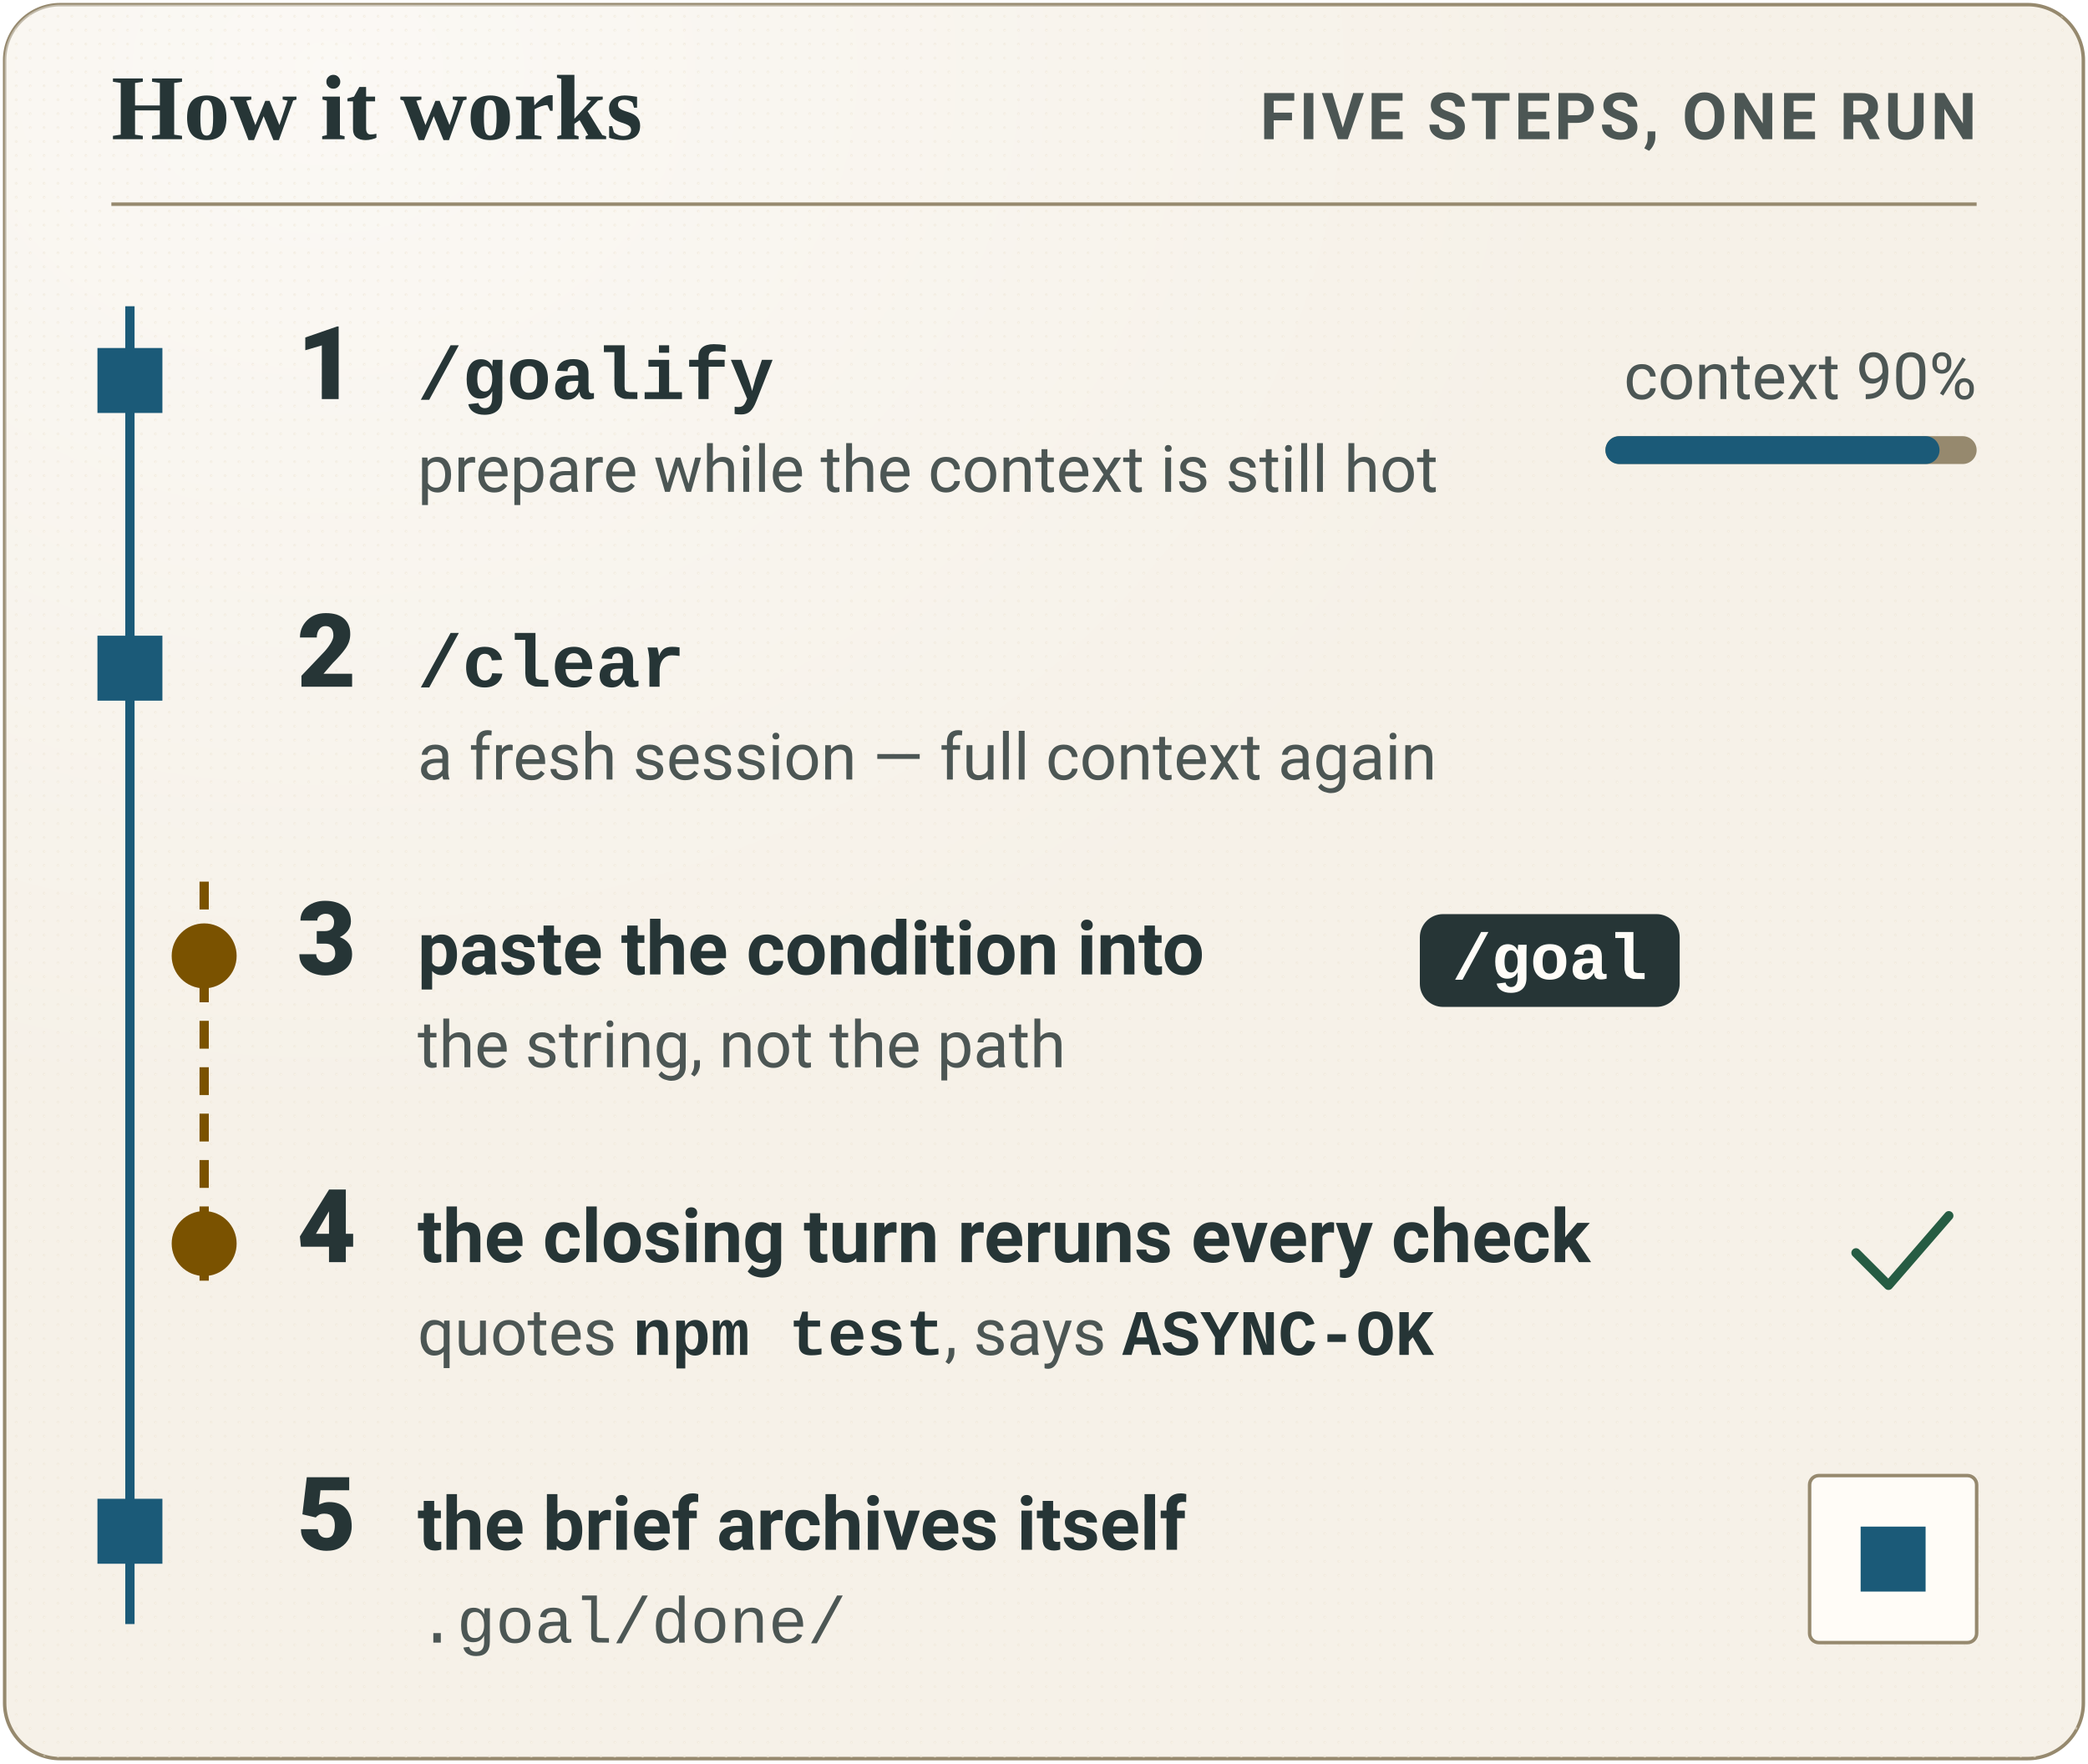
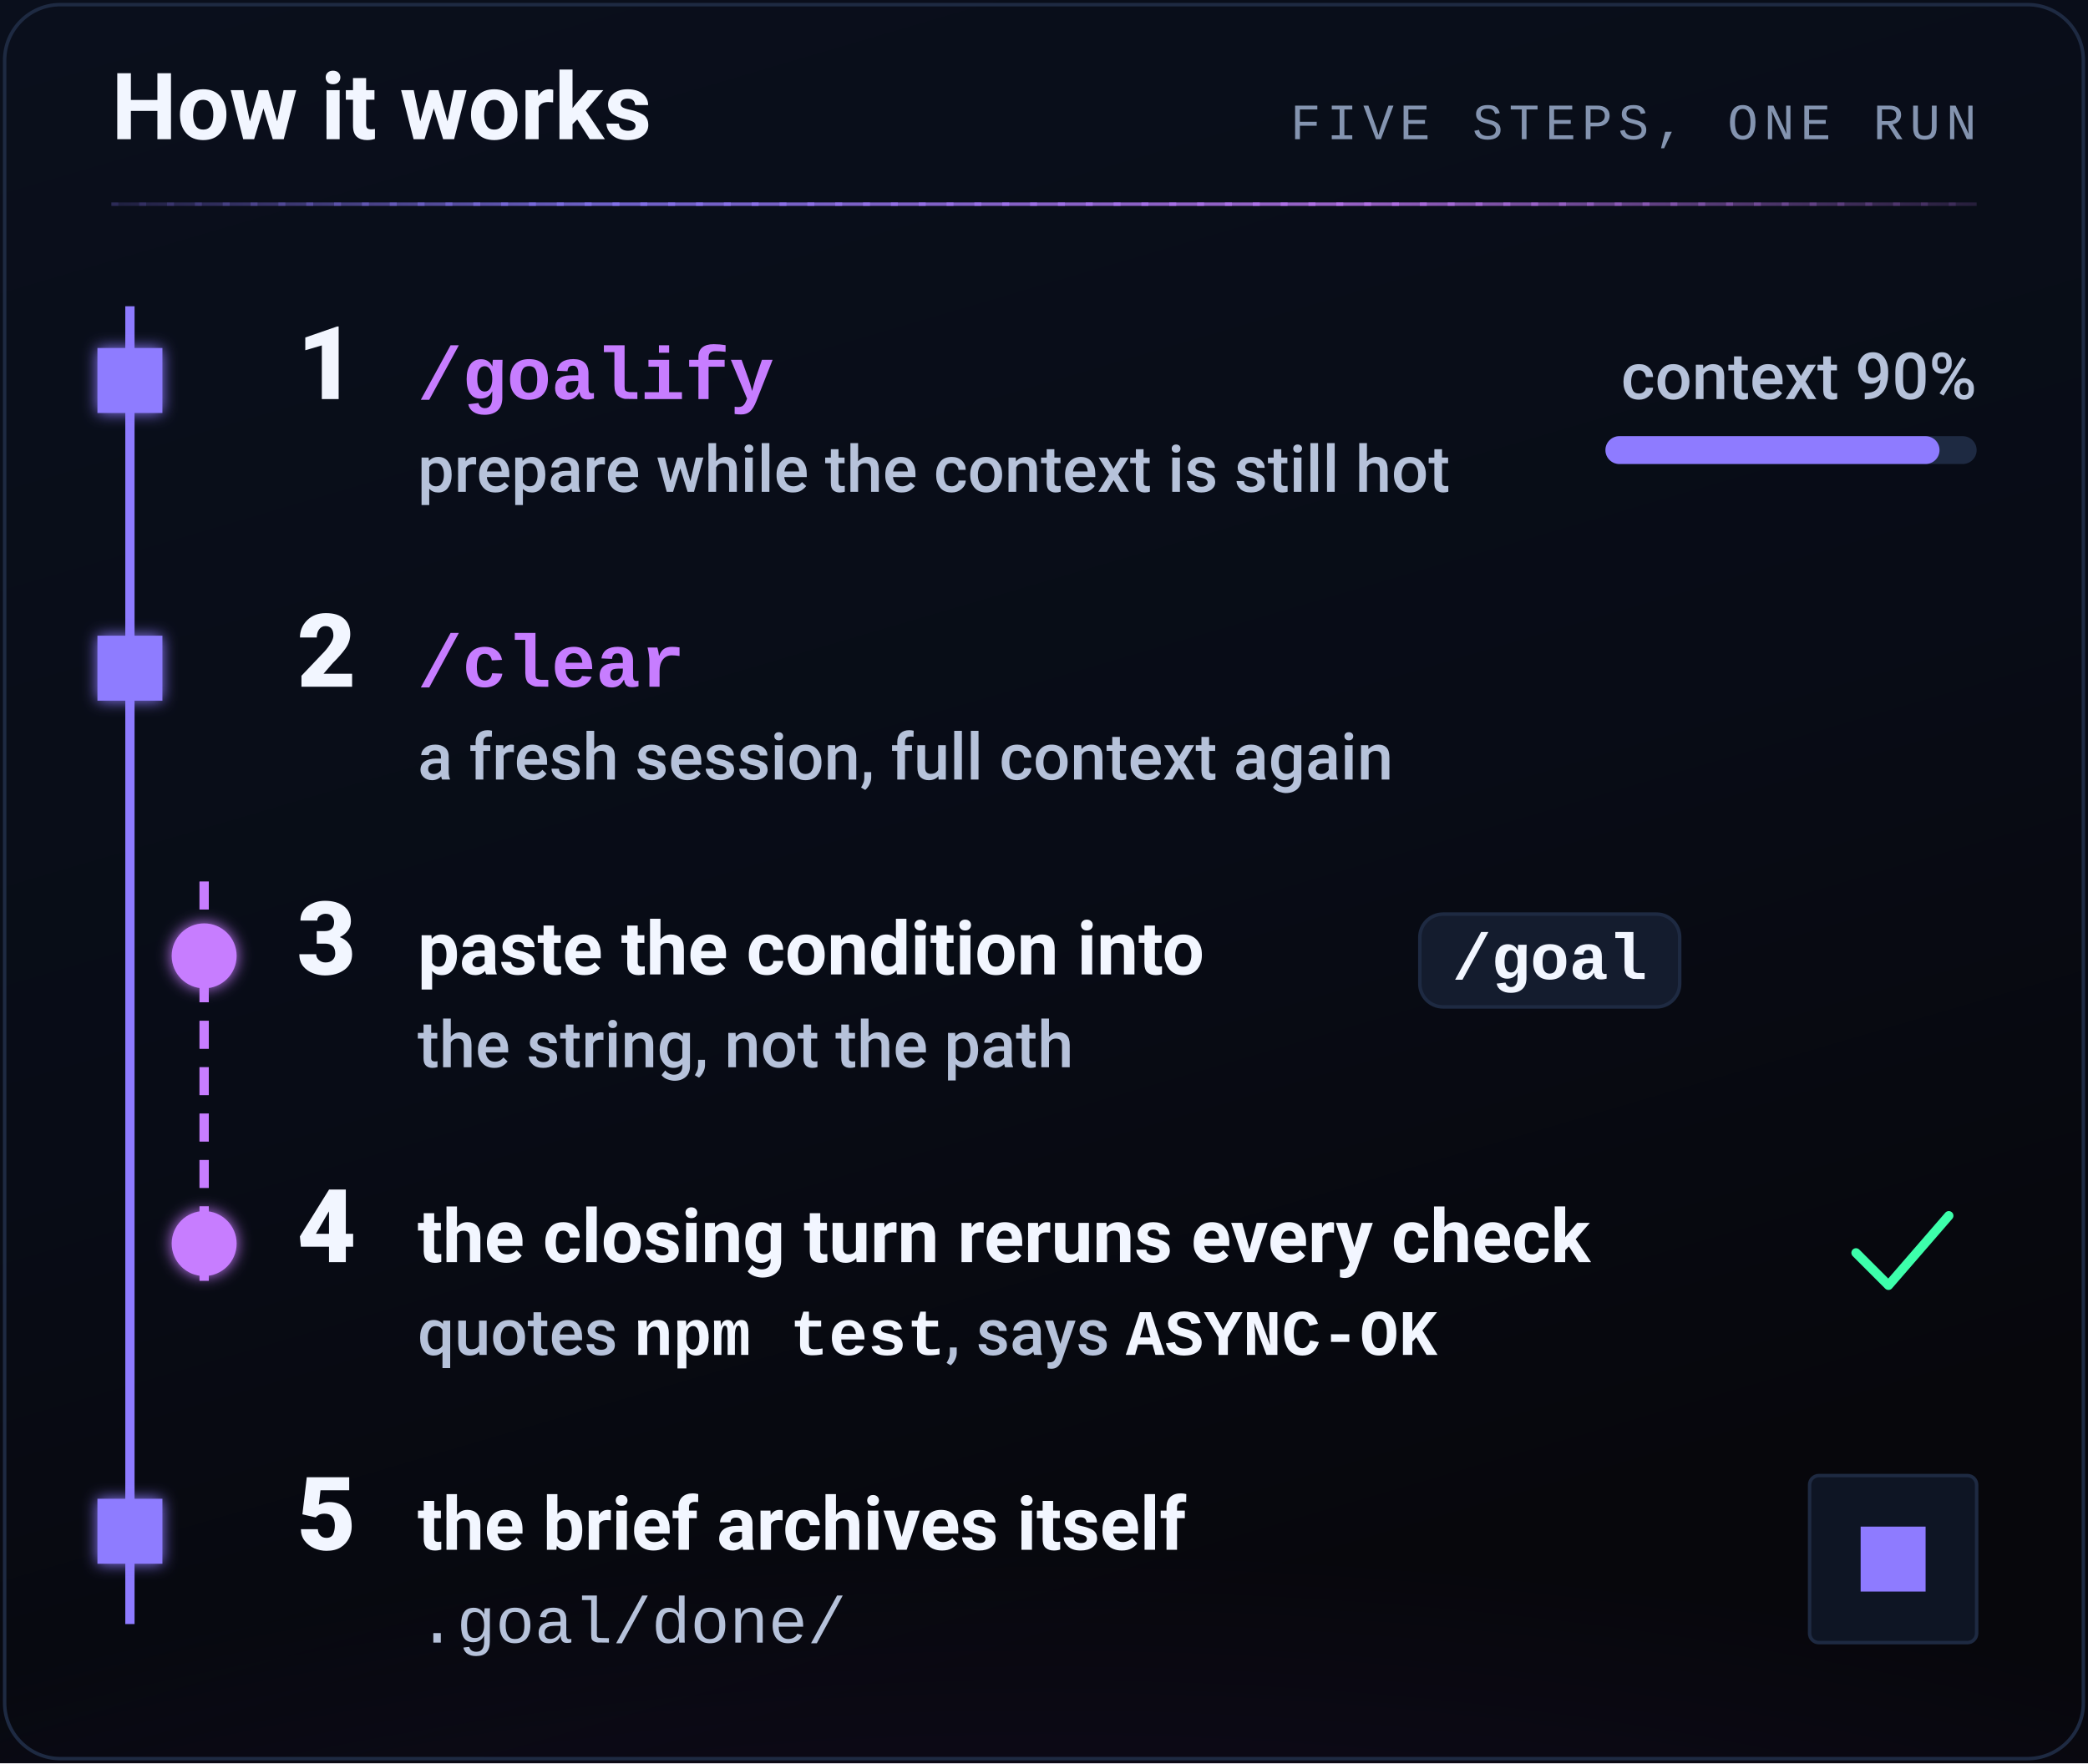
- <svg xmlns="http://www.w3.org/2000/svg" viewBox="0 0 900 760" role="img" aria-labelledby="hiw-t hiw-d">
+ <svg xmlns="http://www.w3.org/2000/svg" viewBox="0 0 900 760" fill="none" role="img" aria-label="How goalify works: five steps, and which artifact carries each one.">
  <defs>
-     <radialGradient id="hiw-wash" cx="0.16" cy="0.04" r="0.6">
-       <stop offset="0" stop-color="#FFFFFF" stop-opacity="0.55" />
-       <stop offset="1" stop-color="#FFFFFF" stop-opacity="0" />
+     <linearGradient id="g-bg" x1="0" y1="0" x2="0.35" y2="1">
+       <stop offset="0%" stop-color="#0A0F1C" />
+       <stop offset="60%" stop-color="#080C16" />
+       <stop offset="100%" stop-color="#07070C" />
+     </linearGradient>
+     <radialGradient id="g-bloom" cx="0.5" cy="1" r="0.72">
+       <stop offset="0%" stop-color="#C77DFF" stop-opacity="0.18" />
+       <stop offset="42%" stop-color="#7C3AED" stop-opacity="0.09" />
+       <stop offset="100%" stop-color="#7C3AED" stop-opacity="0" />
    </radialGradient>
-     <pattern id="hiw-grain" width="6" height="6" patternUnits="userSpaceOnUse">
-       <circle cx="1" cy="1" r="0.6" fill="#EDE5D6" />
-     </pattern>
-     <clipPath id="hiw-clip">
-       <rect x="2" y="2" width="896" height="756" rx="24" />
-     </clipPath>
+     <linearGradient id="g-rule" gradientUnits="userSpaceOnUse" x1="48" y1="88" x2="852" y2="88">
+       <stop offset="0%" stop-color="#8E7BFF" stop-opacity="0.15" />
+       <stop offset="26%" stop-color="#8E7BFF" stop-opacity="0.75" />
+       <stop offset="66%" stop-color="#C77DFF" stop-opacity="0.75" />
+       <stop offset="100%" stop-color="#C77DFF" stop-opacity="0.15" />
+     </linearGradient>
+     <filter id="g-glow-sm" x="-60%" y="-60%" width="220%" height="220%">
+       <feGaussianBlur stdDeviation="3.2" result="b" />
+       <feMerge>
+         <feMergeNode in="b" />
+         <feMergeNode in="SourceGraphic" />
+       </feMerge>
+     </filter>
  </defs>
  <style>
-     .serif{font-family:ui-serif,Georgia,"Times New Roman",serif}
-     .sans{font-family:system-ui,-apple-system,"Segoe UI",Roboto,Helvetica,Arial,sans-serif}
-     .mono{font-family:ui-monospace,SFMono-Regular,Menlo,Consolas,"Liberation Mono",monospace}
-     .tick{animation:wt-tick 10s ease-in-out infinite}
-     .focus{animation:wt-focus 10s ease-in-out infinite}
-     .f2{animation-delay:-2s}.f3{animation-delay:-4s}.f4{animation-delay:-6s}.f5{animation-delay:-8s}
-     @keyframes wt-tick{0%,100%{opacity:1}50%{opacity:.8}}
-     @keyframes wt-focus{0%,40%,100%{opacity:0}20%{opacity:.05}}
-     @media (prefers-reduced-motion: reduce){
-       .breath,.settle,.tick,.focus{animation:none}
-       .breath,.settle,.tick{opacity:1;transform:none}
-       .focus{opacity:0}
+     .disp { font-family: system-ui, -apple-system, 'Segoe UI', Roboto, 'Helvetica Neue', Arial, sans-serif; }
+     .mono { font-family: ui-monospace, SFMono-Regular, 'SF Mono', Menlo, Consolas, 'Liberation Mono', monospace; }
+     .num  { font-size: 44px; font-weight: 800; }
+     .step { font-size: 32px; font-weight: 700; }
+     .body { font-size: 28px; font-weight: 500; }
+ 
+     @keyframes g-breathe { 0%,100% { opacity: 0.55; } 50% { opacity: 0.95; } }
+     .bloom { animation: g-breathe 9s ease-in-out infinite; }
+ 
+     @keyframes g-flow { to { stroke-dashoffset: -240; } }
+     .flowline { animation: g-flow 14s linear infinite; }
+ 
+     @keyframes g-rise { from { opacity: 0; transform: translateY(6px); } to { opacity: 1; transform: translateY(0); } }
+     .row-1 { animation: g-rise 0.6s ease-out 0.3s both; }
+     .row-2 { animation: g-rise 0.6s ease-out 0.8s both; }
+     .row-3 { animation: g-rise 0.6s ease-out 1.3s both; }
+     .row-4 { animation: g-rise 0.6s ease-out 1.8s both; }
+     .row-5 { animation: g-rise 0.6s ease-out 2.3s both; }
+ 
+     @keyframes g-pip { 0%,100% { opacity: 0.55; } 50% { opacity: 1; } }
+     .d1 { animation: g-pip 5s ease-in-out infinite 0s; }
+     .d2 { animation: g-pip 5s ease-in-out infinite 0.35s; }
+     .d3 { animation: g-pip 5s ease-in-out infinite 0.7s; }
+     .d4 { animation: g-pip 5s ease-in-out infinite 1.05s; }
+     .d5 { animation: g-pip 5s ease-in-out infinite 1.4s; }
+ 
+     @keyframes g-tick { 0%,100% { opacity: 1; } 50% { opacity: 0.72; } }
+     .tick { animation: g-tick 10s ease-in-out infinite; }
+ 
+     @media (prefers-reduced-motion: reduce) {
+       * { animation: none !important; }
    }
  </style>
-   <rect x="2" y="2" width="896" height="756" rx="24" fill="#F6F1E8" stroke="#96896E" stroke-width="1.5" />
-   <g clip-path="url(#hiw-clip)">
-     <rect x="2" y="2" width="896" height="756" fill="url(#hiw-wash)" />
-     <rect x="2" y="2" width="896" height="756" fill="url(#hiw-grain)" opacity="0.5" />
+   <rect width="900" height="760" fill="url(#g-bg)" />
+   <ellipse class="bloom" cx="450" cy="772" rx="600" ry="240" fill="url(#g-bloom)" />
+   <rect x="2" y="2" width="896" height="756" rx="24" fill="none" stroke="#1E2A42" stroke-width="1.5" />
+   <text class="disp" font-size="40" font-weight="700" x="48" y="60" fill="#F2F6FF">How it works</text>
+   <text class="mono" font-size="22" letter-spacing="2.5" x="852" y="60" text-anchor="end" fill="#8494B0">FIVE STEPS, ONE RUN</text>
+   <line x1="48" y1="88" x2="852" y2="88" stroke="url(#g-rule)" stroke-width="1.5" />
+   <line class="flowline" x1="48" y1="88" x2="852" y2="88" stroke="url(#g-rule)" stroke-width="1.5" stroke-dasharray="3 9" opacity="0.8" />
+   <line x1="56" y1="132" x2="56" y2="700" stroke="#8E7BFF" stroke-width="4" />
+   <line x1="88" y1="380" x2="88" y2="560" stroke="#C77DFF" stroke-width="4" stroke-dasharray="12 8" />
+   <line class="flowline" x1="88" y1="380" x2="88" y2="560" stroke="#C77DFF" stroke-width="4" stroke-dasharray="12 8" opacity="0.8" />
+   <g class="row-1">
+     <rect class="d1" x="42" y="150" width="28" height="28" fill="#8E7BFF" filter="url(#g-glow-sm)" />
+     <text class="disp num" x="128" y="172" fill="#F2F6FF">1</text>
+     <text class="mono" font-size="32" font-weight="700" x="180" y="172" fill="#C77DFF">/goalify</text>
+     <text class="disp body" x="180" y="212" fill="#B6C2DA">prepare while the context is still hot</text>
+     <text class="disp body" x="852" y="172" text-anchor="end" fill="#B6C2DA">context 90%</text>
+     <rect x="692" y="188" width="160" height="12" rx="6" fill="#1E2A42" />
+     <rect x="692" y="188" width="144" height="12" rx="6" fill="#8E7BFF" />
  </g>
-   <text class="serif" font-size="40" font-weight="700" x="48" y="60" fill="#263536">How it works</text>
-   <text class="sans" font-size="28" font-weight="700" letter-spacing="1.5" x="852" y="60" text-anchor="end" fill="#4C5654">FIVE STEPS, ONE RUN</text>
-   <line x1="48" y1="88" x2="852" y2="88" stroke="#96896E" stroke-width="1.5" />
-   <rect class="focus" x="40" y="116" width="820" height="108" rx="8" fill="#7A5200" opacity="0" />
-   <rect class="focus f2" x="40" y="240" width="820" height="108" rx="8" fill="#7A5200" opacity="0" />
-   <rect class="focus f3" x="40" y="364" width="820" height="108" rx="8" fill="#7A5200" opacity="0" />
-   <rect class="focus f4" x="40" y="488" width="820" height="108" rx="8" fill="#7A5200" opacity="0" />
-   <rect class="focus f5" x="40" y="612" width="820" height="108" rx="8" fill="#7A5200" opacity="0" />
-   <line x1="56" y1="132" x2="56" y2="700" stroke="#1B5A78" stroke-width="4" />
-   <line x1="88" y1="380" x2="88" y2="560" stroke="#7A5200" stroke-width="4" stroke-dasharray="12 8" />
-   <rect x="42" y="150" width="28" height="28" fill="#1B5A78" />
-   <text class="sans" font-size="44" font-weight="800" x="128" y="172" fill="#263536">1</text>
-   <text class="mono" font-size="32" font-weight="700" x="180" y="172" fill="#263536">/goalify</text>
-   <text class="sans" font-size="28" x="180" y="212" fill="#4C5654">prepare while the context is still hot</text>
-   <text class="sans" font-size="28" x="852" y="172" text-anchor="end" fill="#4C5654">context 90%</text>
-   <rect x="692" y="188" width="160" height="12" rx="6" fill="#96896E" />
-   <rect x="692" y="188" width="144" height="12" rx="6" fill="#1B5A78" />
-   <rect x="42" y="274" width="28" height="28" fill="#1B5A78" />
-   <text class="sans" font-size="44" font-weight="800" x="128" y="296" fill="#263536">2</text>
-   <text class="mono" font-size="32" font-weight="700" x="180" y="296" fill="#263536">/clear</text>
-   <text class="sans" font-size="28" x="180" y="336" fill="#4C5654">a fresh session — full context again</text>
-   <rect x="74" y="398" width="28" height="28" rx="14" fill="#7A5200" />
-   <text class="sans" font-size="44" font-weight="800" x="128" y="420" fill="#263536">3</text>
-   <text class="sans" font-size="32" font-weight="700" x="180" y="420" fill="#263536">paste the condition into</text>
-   <rect x="612" y="394" width="112" height="40" rx="10" fill="#263536" />
-   <text class="mono" font-size="28" font-weight="700" x="668" y="422" text-anchor="middle" fill="#FFFCF7">/goal</text>
-   <text class="sans" font-size="28" x="180" y="460" fill="#4C5654">the string, not the path</text>
-   <rect x="74" y="522" width="28" height="28" rx="14" fill="#7A5200" />
-   <text class="sans" font-size="44" font-weight="800" x="128" y="544" fill="#263536">4</text>
-   <text class="sans" font-size="32" font-weight="700" x="180" y="544" fill="#263536">the closing turn reruns every check</text>
-   <text class="sans" font-size="28" x="180" y="584" fill="#4C5654">quotes <tspan class="mono" font-weight="600" fill="#263536">npm test</tspan>, says <tspan class="mono" font-weight="600" fill="#263536">ASYNC-OK</tspan>
-   </text>
-   <path class="tick" d="M800 540 L814 554 L840 524" fill="none" stroke="#265C43" stroke-width="4" stroke-linecap="round" stroke-linejoin="round" />
-   <rect x="42" y="646" width="28" height="28" fill="#1B5A78" />
-   <text class="sans" font-size="44" font-weight="800" x="128" y="668" fill="#263536">5</text>
-   <text class="sans" font-size="32" font-weight="700" x="180" y="668" fill="#263536">the brief archives itself</text>
-   <text class="mono" font-size="28" x="180" y="708" fill="#4C5654">.goal/done/</text>
-   <rect x="780" y="636" width="72" height="72" rx="4" fill="#FFFCF7" stroke="#96896E" stroke-width="1.5" />
-   <rect x="802" y="658" width="28" height="28" fill="#1B5A78" />
+   <g class="row-2">
+     <rect class="d2" x="42" y="274" width="28" height="28" fill="#8E7BFF" filter="url(#g-glow-sm)" />
+     <text class="disp num" x="128" y="296" fill="#F2F6FF">2</text>
+     <text class="mono" font-size="32" font-weight="700" x="180" y="296" fill="#C77DFF">/clear</text>
+     <text class="disp body" x="180" y="336" fill="#B6C2DA">a fresh session, full context again</text>
+   </g>
+   <g class="row-3">
+     <rect class="d3" x="74" y="398" width="28" height="28" rx="14" fill="#C77DFF" filter="url(#g-glow-sm)" />
+     <text class="disp num" x="128" y="420" fill="#F2F6FF">3</text>
+     <text class="disp step" x="180" y="420" fill="#F2F6FF">paste the condition into</text>
+     <rect x="612" y="394" width="112" height="40" rx="10" fill="#141C2E" stroke="#1E2A42" stroke-width="1.5" />
+     <text class="mono" font-size="28" font-weight="700" x="668" y="422" text-anchor="middle" fill="#F2F6FF">/goal</text>
+     <text class="disp body" x="180" y="460" fill="#B6C2DA">the string, not the path</text>
+   </g>
+   <g class="row-4">
+     <rect class="d4" x="74" y="522" width="28" height="28" rx="14" fill="#C77DFF" filter="url(#g-glow-sm)" />
+     <text class="disp num" x="128" y="544" fill="#F2F6FF">4</text>
+     <text class="disp step" x="180" y="544" fill="#F2F6FF">the closing turn reruns every check</text>
+     <text class="disp body" x="180" y="584" fill="#B6C2DA">quotes <tspan class="mono" font-weight="600" fill="#F2F6FF">npm test</tspan>, says <tspan class="mono" font-weight="600" fill="#F2F6FF">ASYNC-OK</tspan>
+     </text>
+     <path class="tick" d="M800 540 L814 554 L840 524" fill="none" stroke="#3DFFAB" stroke-width="4" stroke-linecap="round" stroke-linejoin="round" />
+   </g>
+   <g class="row-5">
+     <rect class="d5" x="42" y="646" width="28" height="28" fill="#8E7BFF" filter="url(#g-glow-sm)" />
+     <text class="disp num" x="128" y="668" fill="#F2F6FF">5</text>
+     <text class="disp step" x="180" y="668" fill="#F2F6FF">the brief archives itself</text>
+     <text class="mono" font-size="28" x="180" y="708" fill="#B6C2DA">.goal/done/</text>
+     <rect x="780" y="636" width="72" height="72" rx="4" fill="#0E1524" stroke="#1E2A42" stroke-width="1.5" />
+     <rect x="802" y="658" width="28" height="28" fill="#8E7BFF" />
+   </g>
</svg>
